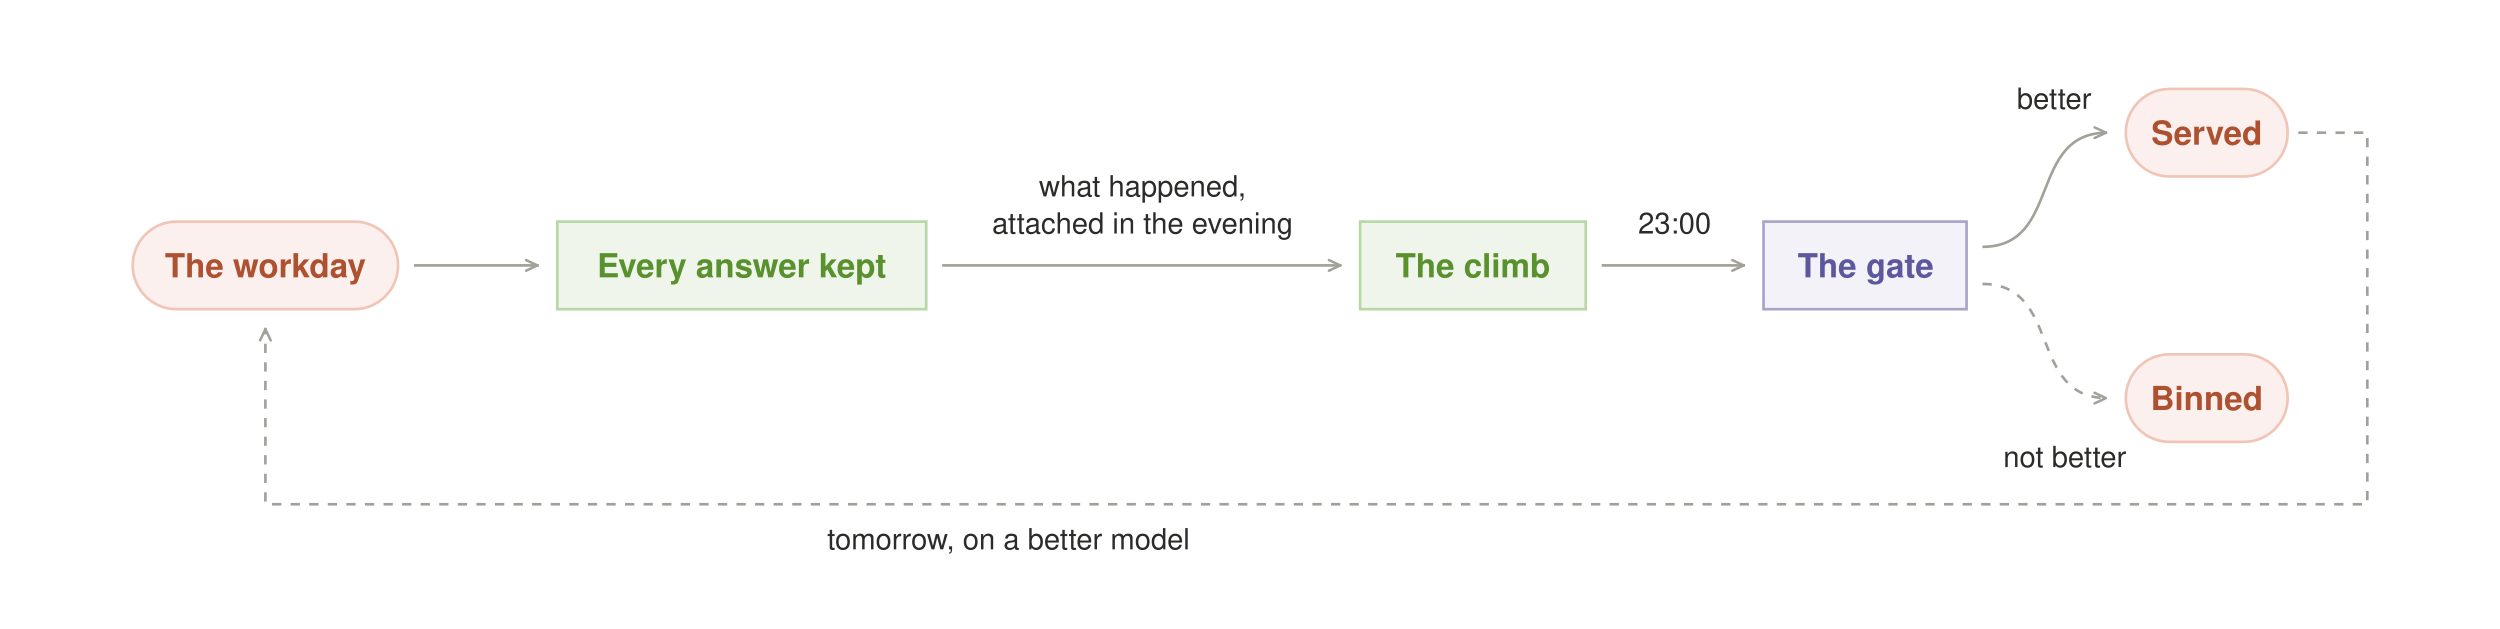
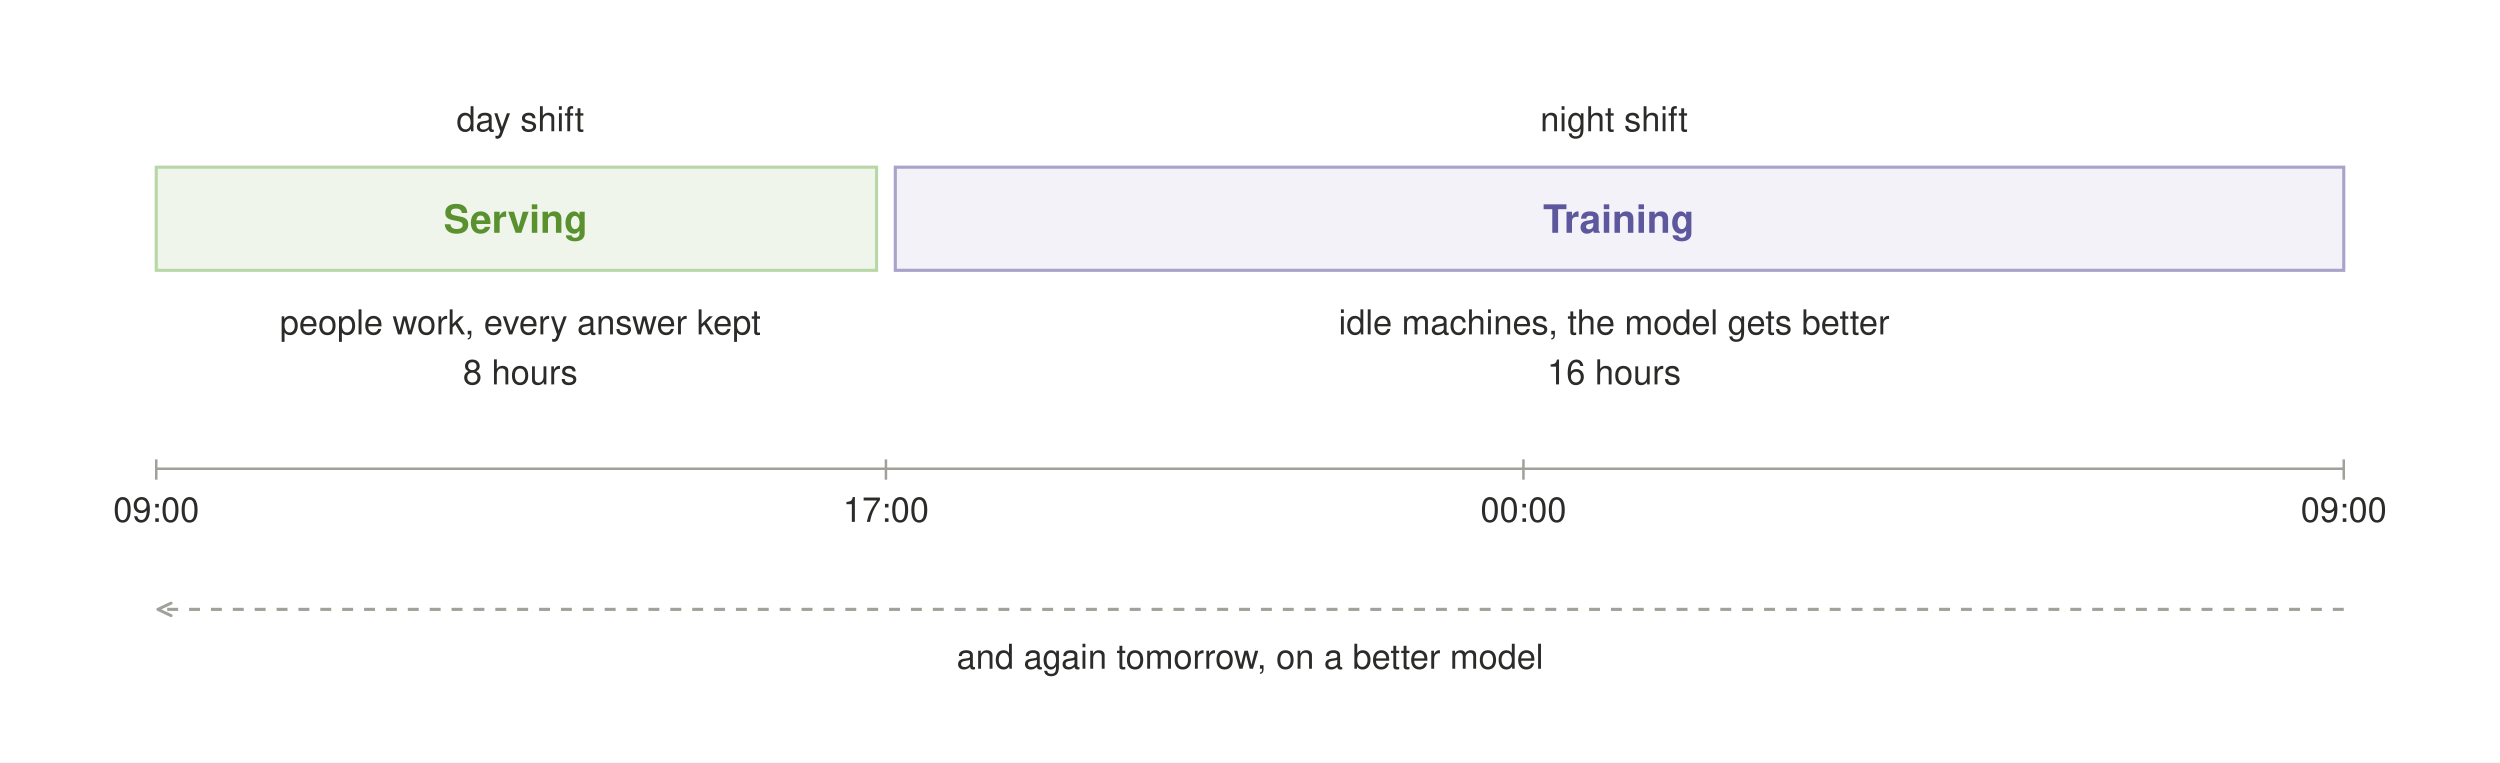
- <svg xmlns="http://www.w3.org/2000/svg" viewBox="0 0 1884 474" font-family="Avenir Next, Nunito, Segoe UI, Helvetica, Arial, sans-serif">
+ <svg xmlns="http://www.w3.org/2000/svg" viewBox="0 0 1600 488" font-family="Avenir Next, Nunito, Segoe UI, Helvetica, Arial, sans-serif">
  <defs>
    <marker id="h" markerWidth="14" markerHeight="14" refX="11" refY="5" orient="auto" markerUnits="userSpaceOnUse">
      <path d="M1.5 1 L10 5 L1.5 9" fill="none" stroke="#a1a099" stroke-width="1.9" stroke-linecap="round" stroke-linejoin="round" />
    </marker>
  </defs>
-   <rect width="1884" height="474" fill="#fff" />
-   <rect x="100" y="167" width="200" height="66" rx="33" fill="#fbf0ed" stroke="#f0c5b6" stroke-width="2" />
-   <text x="200" y="209" text-anchor="middle" fill="#ad5130" font-size="25" font-weight="600">The workday</text>
-   <rect x="420" y="167" width="278" height="66" fill="#eff5ea" stroke="#b8d7a6" stroke-width="2" />
-   <text x="559" y="209" text-anchor="middle" fill="#5a912f" font-size="25" font-weight="600">Every answer kept</text>
-   <rect x="1025" y="167" width="170" height="66" fill="#eff5ea" stroke="#b8d7a6" stroke-width="2" />
-   <text x="1110" y="209" text-anchor="middle" fill="#5a912f" font-size="25" font-weight="600">The climb</text>
-   <rect x="1329" y="167" width="153" height="66" fill="#f3f2f9" stroke="#a9a3c9" stroke-width="2" />
-   <text x="1406" y="209" text-anchor="middle" fill="#5d579d" font-size="25" font-weight="600">The gate</text>
-   <path d="M312 200 L406 200" fill="none" stroke="#a1a099" stroke-width="2" marker-end="url(#h)" />
-   <path d="M710 200 L1011 200" fill="none" stroke="#a1a099" stroke-width="2" marker-end="url(#h)" />
-   <text x="861" y="148" text-anchor="middle" fill="#2b2b29" font-size="22">what happened,</text>
-   <text x="861" y="176" text-anchor="middle" fill="#2b2b29" font-size="22">attached in the evening</text>
-   <path d="M1207 200 L1315 200" fill="none" stroke="#a1a099" stroke-width="2" marker-end="url(#h)" />
-   <text x="1262" y="176" text-anchor="middle" fill="#2b2b29" font-size="22">23:00</text>
-   <rect x="1602" y="67" width="122" height="66" rx="33" fill="#fbf0ed" stroke="#f0c5b6" stroke-width="2" />
-   <text x="1663" y="109" text-anchor="middle" fill="#ad5130" font-size="25" font-weight="600">Served</text>
-   <rect x="1602" y="267" width="122" height="66" rx="33" fill="#fbf0ed" stroke="#f0c5b6" stroke-width="2" />
-   <text x="1663" y="309" text-anchor="middle" fill="#ad5130" font-size="25" font-weight="600">Binned</text>
-   <path d="M1494 186 C1554 186, 1528 100, 1588 100" fill="none" stroke="#a1a099" stroke-width="2" marker-end="url(#h)" />
-   <path d="M1494 214 C1554 214, 1528 300, 1588 300" fill="none" stroke="#a1a099" stroke-width="2" stroke-dasharray="7 7" marker-end="url(#h)" />
-   <text x="1548" y="82" text-anchor="middle" fill="#2b2b29" font-size="22">better</text>
-   <text x="1556" y="352" text-anchor="middle" fill="#2b2b29" font-size="22">not better</text>
-   <path d="M1732 100 L1784 100 L1784 380 L200 380 L200 247" fill="none" stroke="#a1a099" stroke-width="2" stroke-dasharray="7 7" marker-end="url(#h)" />
-   <text x="760" y="414" text-anchor="middle" fill="#2b2b29" font-size="22">tomorrow, on a better model</text>
+   <rect width="1600" height="488" fill="#fff" />
+   <rect x="100" y="107" width="461" height="66" fill="#eff5ea" stroke="#b8d7a6" stroke-width="2" />
+   <text x="330" y="149" text-anchor="middle" fill="#5a912f" font-size="25" font-weight="600">Serving</text>
+   <rect x="573" y="107" width="927" height="66" fill="#f3f2f9" stroke="#a9a3c9" stroke-width="2" />
+   <text x="1036" y="149" text-anchor="middle" fill="#5d579d" font-size="25" font-weight="600">Training</text>
+   <text x="333" y="84" text-anchor="middle" fill="#2b2b29" font-size="22">day shift</text>
+   <text x="1033" y="84" text-anchor="middle" fill="#2b2b29" font-size="22">night shift</text>
+   <text x="333" y="214" text-anchor="middle" fill="#2b2b29" font-size="22">people work, every answer kept</text>
+   <text x="1033" y="214" text-anchor="middle" fill="#2b2b29" font-size="22">idle machines, the model gets better</text>
+   <text x="333" y="246" text-anchor="middle" fill="#2b2b29" font-size="22">8 hours</text>
+   <text x="1033" y="246" text-anchor="middle" fill="#2b2b29" font-size="22">16 hours</text>
+   <path d="M100 300 H1500" fill="none" stroke="#a1a099" stroke-width="1.6" />
+   <path d="M100 294 V307" stroke="#a1a099" stroke-width="1.6" />
+   <text x="100" y="334" text-anchor="middle" fill="#2b2b29" font-size="22">09:00</text>
+   <path d="M567 294 V307" stroke="#a1a099" stroke-width="1.6" />
+   <text x="567" y="334" text-anchor="middle" fill="#2b2b29" font-size="22">17:00</text>
+   <path d="M975 294 V307" stroke="#a1a099" stroke-width="1.6" />
+   <text x="975" y="334" text-anchor="middle" fill="#2b2b29" font-size="22">00:00</text>
+   <path d="M1500 294 V307" stroke="#a1a099" stroke-width="1.6" />
+   <text x="1500" y="334" text-anchor="middle" fill="#2b2b29" font-size="22">09:00</text>
+   <path d="M1500 390 L100 390" fill="none" stroke="#a1a099" stroke-width="2" stroke-dasharray="7 7" marker-end="url(#h)" />
+   <text x="800" y="428" text-anchor="middle" fill="#2b2b29" font-size="22">and again tomorrow, on a better model</text>
</svg>
